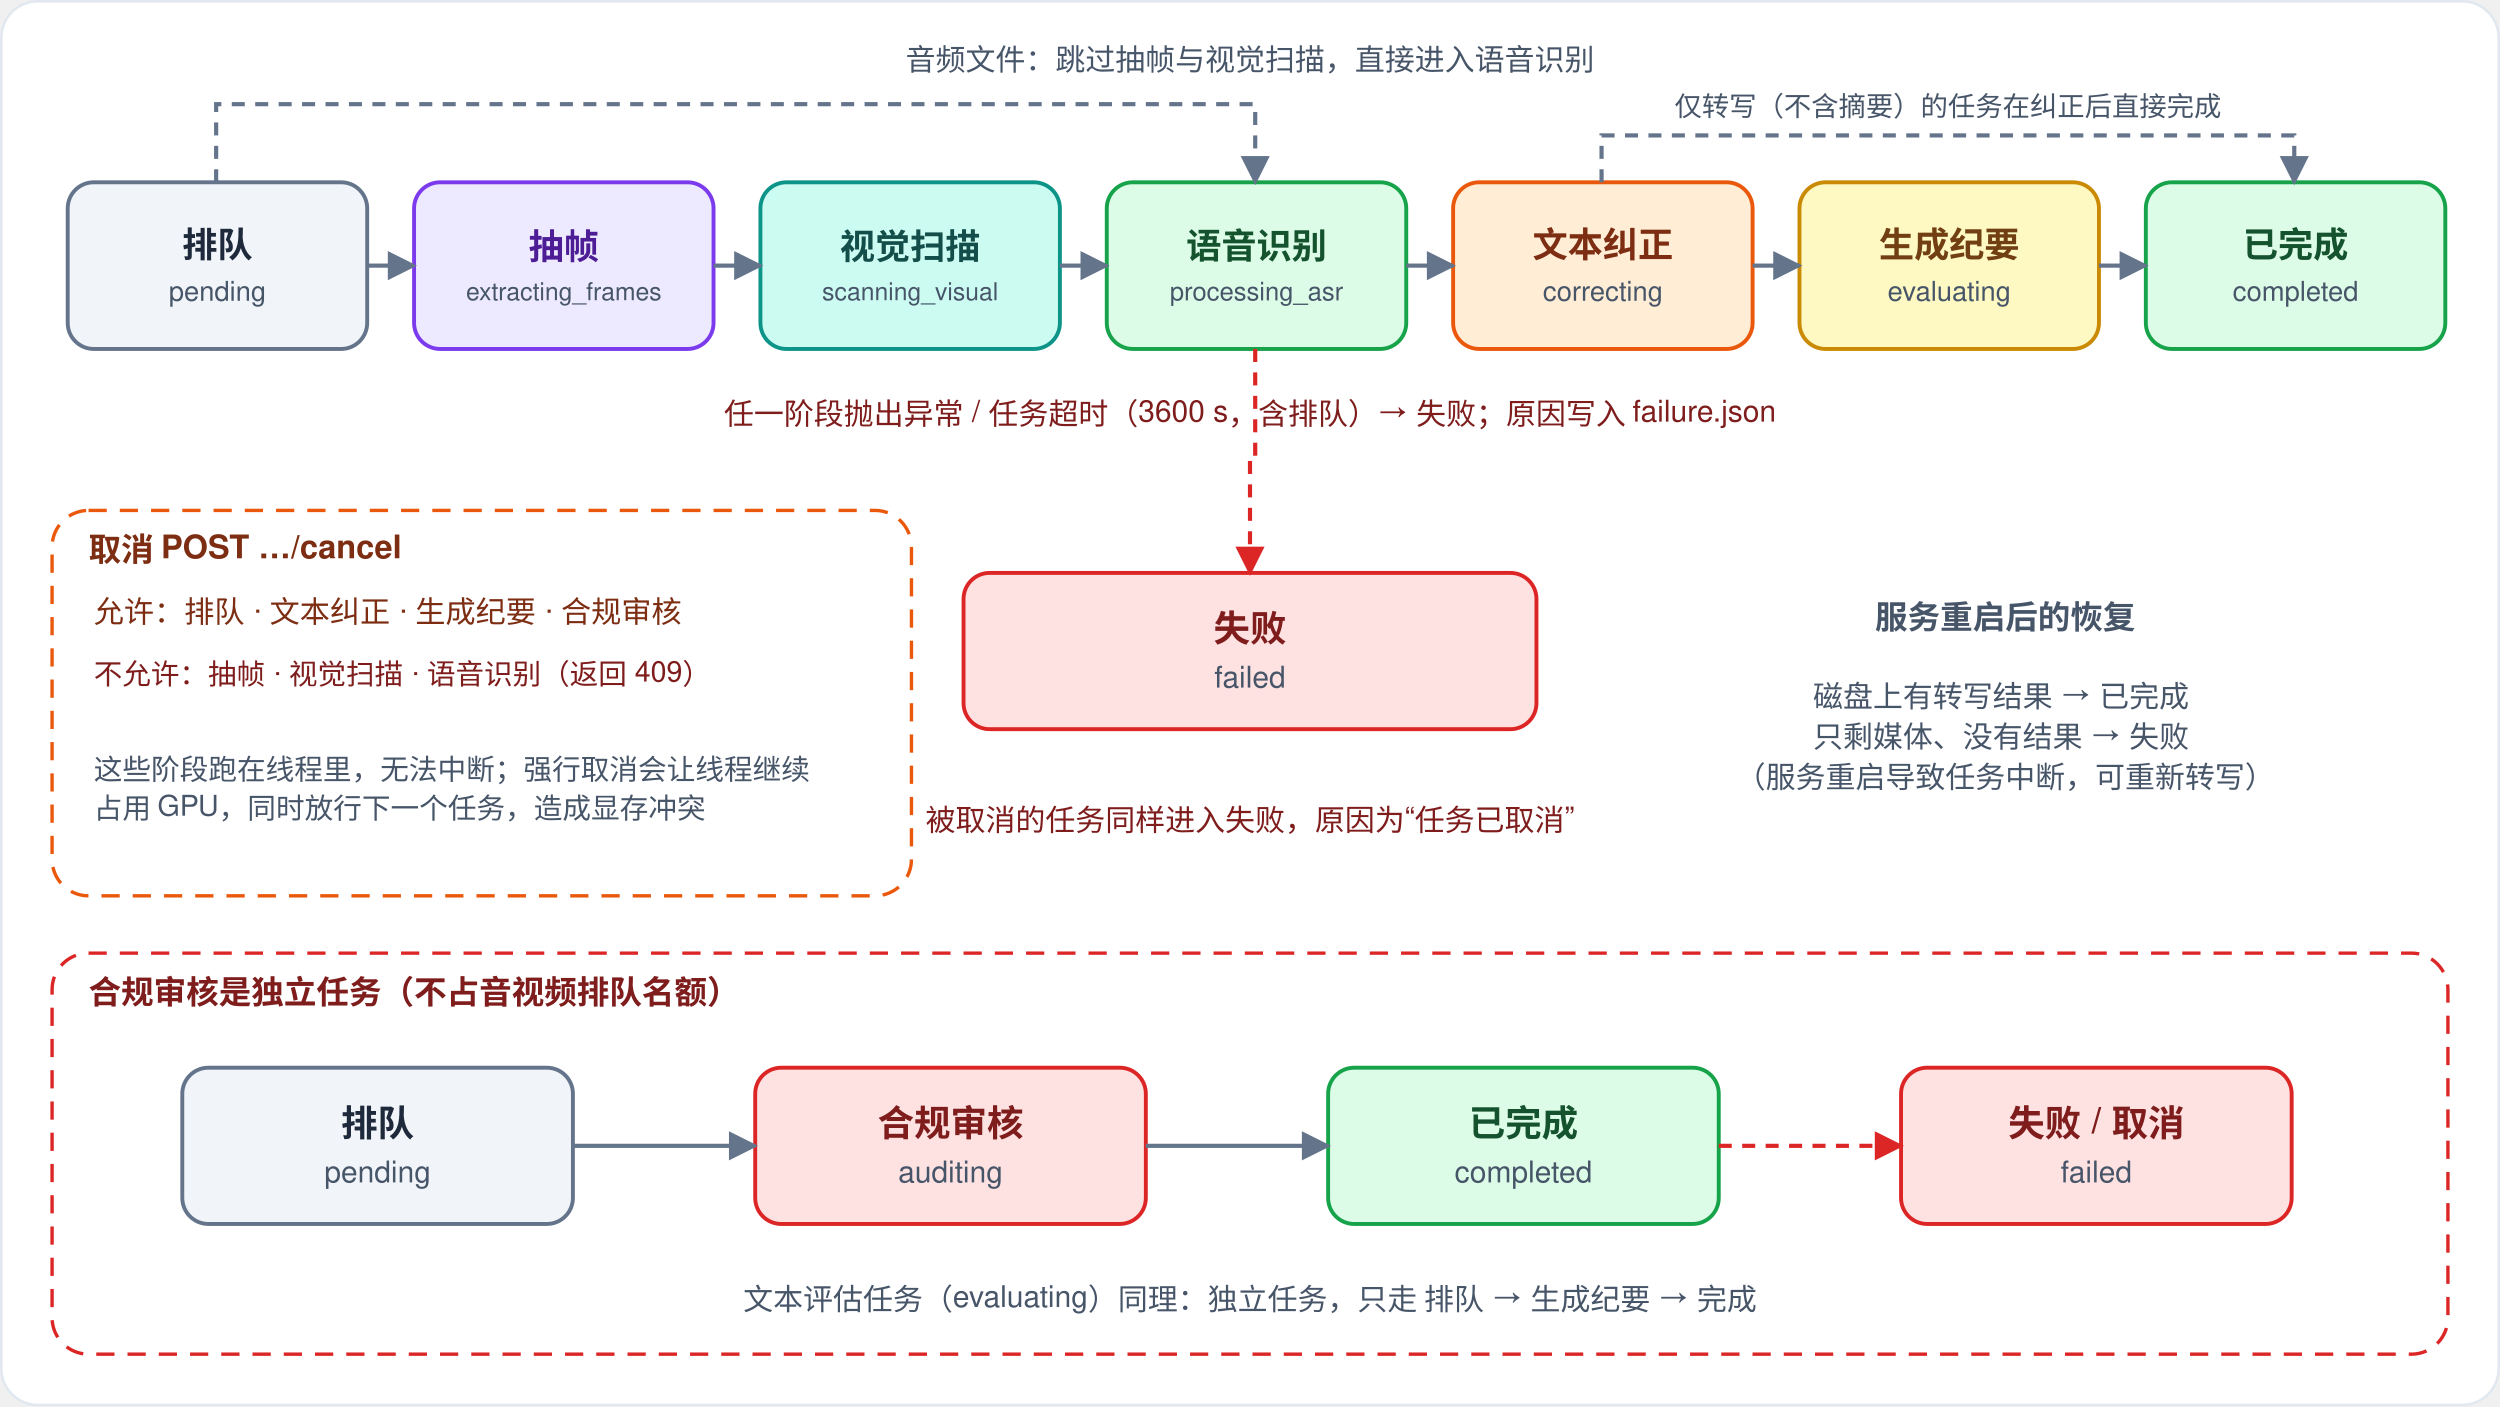
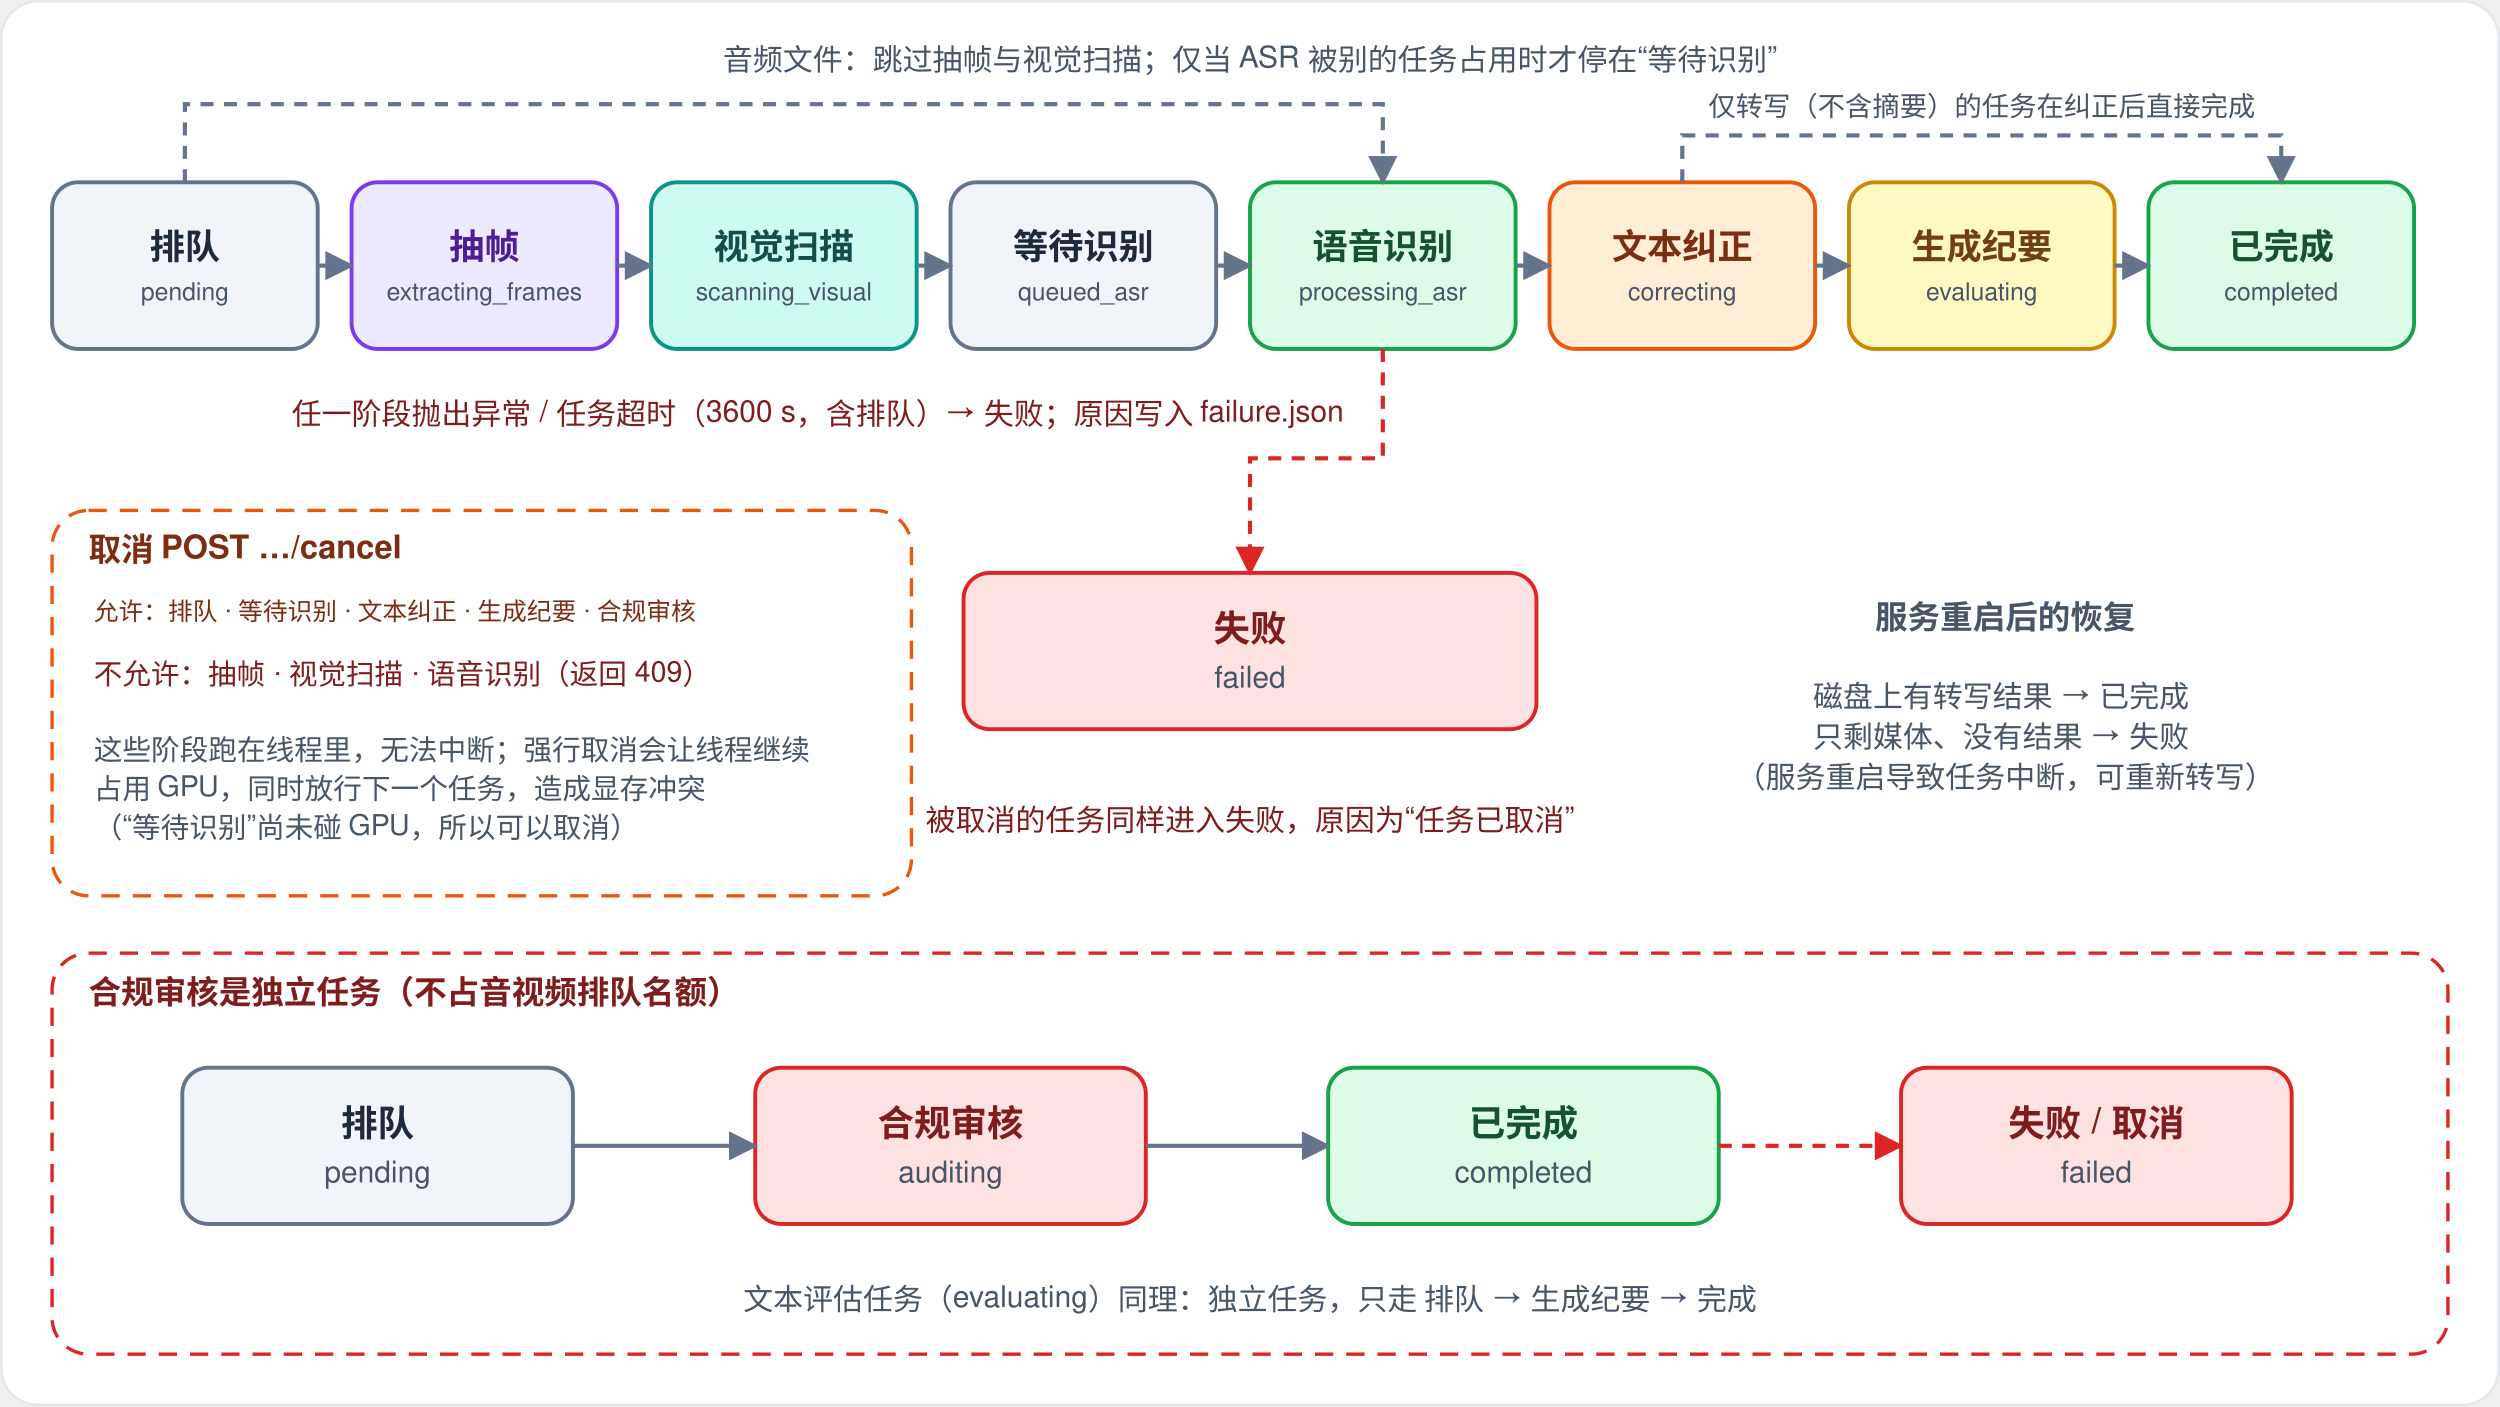
<svg xmlns="http://www.w3.org/2000/svg" viewBox="0 0 960 540" width="960" height="540" font-family="system-ui, -apple-system, 'Segoe UI', Helvetica, Arial, 'PingFang SC', 'Noto Sans CJK SC', 'Microsoft YaHei', sans-serif" role="img" aria-labelledby="t d">
  <defs>
    <marker id="m64748b" viewBox="0 0 10 10" refX="9" refY="5" markerWidth="7" markerHeight="7" orient="auto-start-reverse">
      <path d="M0,0 L10,5 L0,10 z" fill="#64748b" />
    </marker>
    <marker id="mdc2626" viewBox="0 0 10 10" refX="9" refY="5" markerWidth="7" markerHeight="7" orient="auto-start-reverse">
      <path d="M0,0 L10,5 L0,10 z" fill="#dc2626" />
    </marker>
  </defs>
  <rect x="0.5" y="0.5" width="959" height="539" rx="14" fill="#ffffff" stroke="#e2e8f0" />
-   <rect x="26" y="70" width="115" height="64" rx="10" fill="#f1f5f9" stroke="#64748b" stroke-width="1.5" />
-   <text x="83.5" y="92.9" font-size="13.5" text-anchor="middle" fill="#1e293b" font-weight="600" dominant-baseline="central">
-     <tspan x="83.5" dy="0.0">排队</tspan>
+   <rect x="20" y="70" width="102" height="64" rx="10" fill="#f1f5f9" stroke="#64748b" stroke-width="1.5" />
+   <text x="71.0" y="93.6" font-size="13.5" text-anchor="middle" fill="#1e293b" font-weight="600" dominant-baseline="central">
+     <tspan x="71.0" dy="0.0">排队</tspan>
  </text>
-   <text x="83.5" y="113.1" font-size="10.5" text-anchor="middle" fill="#475569" font-weight="normal" dominant-baseline="central">
-     <tspan x="83.5" dy="0.0">pending</tspan>
+   <text x="71.0" y="113.1" font-size="9.5" text-anchor="middle" fill="#475569" font-weight="normal" dominant-baseline="central">
+     <tspan x="71.0" dy="0.0">pending</tspan>
  </text>
-   <rect x="159" y="70" width="115" height="64" rx="10" fill="#ede9fe" stroke="#7c3aed" stroke-width="1.5" />
-   <text x="216.5" y="93.6" font-size="13.5" text-anchor="middle" fill="#4c1d95" font-weight="600" dominant-baseline="central">
-     <tspan x="216.5" dy="0.0">抽帧</tspan>
+   <rect x="135" y="70" width="102" height="64" rx="10" fill="#ede9fe" stroke="#7c3aed" stroke-width="1.5" />
+   <text x="186.0" y="93.6" font-size="13.5" text-anchor="middle" fill="#4c1d95" font-weight="600" dominant-baseline="central">
+     <tspan x="186.0" dy="0.0">抽帧</tspan>
  </text>
-   <text x="216.5" y="113.1" font-size="9.5" text-anchor="middle" fill="#475569" font-weight="normal" dominant-baseline="central">
-     <tspan x="216.5" dy="0.0">extracting_frames</tspan>
+   <text x="186.0" y="113.1" font-size="9.5" text-anchor="middle" fill="#475569" font-weight="normal" dominant-baseline="central">
+     <tspan x="186.0" dy="0.0">extracting_frames</tspan>
  </text>
-   <rect x="292" y="70" width="115" height="64" rx="10" fill="#ccfbf1" stroke="#0d9488" stroke-width="1.5" />
-   <text x="349.5" y="93.6" font-size="13.5" text-anchor="middle" fill="#134e4a" font-weight="600" dominant-baseline="central">
-     <tspan x="349.5" dy="0.0">视觉扫描</tspan>
+   <rect x="250" y="70" width="102" height="64" rx="10" fill="#ccfbf1" stroke="#0d9488" stroke-width="1.5" />
+   <text x="301.0" y="93.6" font-size="13.5" text-anchor="middle" fill="#134e4a" font-weight="600" dominant-baseline="central">
+     <tspan x="301.0" dy="0.0">视觉扫描</tspan>
  </text>
-   <text x="349.5" y="113.1" font-size="9.5" text-anchor="middle" fill="#475569" font-weight="normal" dominant-baseline="central">
-     <tspan x="349.5" dy="0.0">scanning_visual</tspan>
+   <text x="301.0" y="113.1" font-size="9.5" text-anchor="middle" fill="#475569" font-weight="normal" dominant-baseline="central">
+     <tspan x="301.0" dy="0.0">scanning_visual</tspan>
  </text>
-   <rect x="425" y="70" width="115" height="64" rx="10" fill="#dcfce7" stroke="#16a34a" stroke-width="1.5" />
-   <text x="482.5" y="93.4" font-size="13.5" text-anchor="middle" fill="#14532d" font-weight="600" dominant-baseline="central">
-     <tspan x="482.5" dy="0.0">语音识别</tspan>
+   <rect x="365" y="70" width="102" height="64" rx="10" fill="#f1f5f9" stroke="#64748b" stroke-width="1.5" />
+   <text x="416.0" y="93.6" font-size="13.5" text-anchor="middle" fill="#1e293b" font-weight="600" dominant-baseline="central">
+     <tspan x="416.0" dy="0.0">等待识别</tspan>
  </text>
-   <text x="482.5" y="113.1" font-size="9.821" text-anchor="middle" fill="#475569" font-weight="normal" dominant-baseline="central">
-     <tspan x="482.5" dy="0.0">processing_asr</tspan>
+   <text x="416.0" y="113.1" font-size="9.5" text-anchor="middle" fill="#475569" font-weight="normal" dominant-baseline="central">
+     <tspan x="416.0" dy="0.0">queued_asr</tspan>
  </text>
-   <rect x="558" y="70" width="115" height="64" rx="10" fill="#ffedd5" stroke="#ea580c" stroke-width="1.5" />
-   <text x="615.5" y="92.9" font-size="13.5" text-anchor="middle" fill="#7c2d12" font-weight="600" dominant-baseline="central">
-     <tspan x="615.5" dy="0.0">文本纠正</tspan>
+   <rect x="480" y="70" width="102" height="64" rx="10" fill="#dcfce7" stroke="#16a34a" stroke-width="1.5" />
+   <text x="531.0" y="93.6" font-size="13.5" text-anchor="middle" fill="#14532d" font-weight="600" dominant-baseline="central">
+     <tspan x="531.0" dy="0.0">语音识别</tspan>
  </text>
-   <text x="615.5" y="113.1" font-size="10.5" text-anchor="middle" fill="#475569" font-weight="normal" dominant-baseline="central">
-     <tspan x="615.5" dy="0.0">correcting</tspan>
+   <text x="531.0" y="113.1" font-size="9.5" text-anchor="middle" fill="#475569" font-weight="normal" dominant-baseline="central">
+     <tspan x="531.0" dy="0.0">processing_asr</tspan>
  </text>
-   <rect x="691" y="70" width="115" height="64" rx="10" fill="#fef9c3" stroke="#ca8a04" stroke-width="1.5" />
-   <text x="748.5" y="92.9" font-size="13.5" text-anchor="middle" fill="#713f12" font-weight="600" dominant-baseline="central">
-     <tspan x="748.5" dy="0.0">生成纪要</tspan>
+   <rect x="595" y="70" width="102" height="64" rx="10" fill="#ffedd5" stroke="#ea580c" stroke-width="1.5" />
+   <text x="646.0" y="93.6" font-size="13.5" text-anchor="middle" fill="#7c2d12" font-weight="600" dominant-baseline="central">
+     <tspan x="646.0" dy="0.0">文本纠正</tspan>
  </text>
-   <text x="748.5" y="113.1" font-size="10.5" text-anchor="middle" fill="#475569" font-weight="normal" dominant-baseline="central">
-     <tspan x="748.5" dy="0.0">evaluating</tspan>
+   <text x="646.0" y="113.1" font-size="9.5" text-anchor="middle" fill="#475569" font-weight="normal" dominant-baseline="central">
+     <tspan x="646.0" dy="0.0">correcting</tspan>
  </text>
-   <rect x="824" y="70" width="115" height="64" rx="10" fill="#dcfce7" stroke="#16a34a" stroke-width="1.5" />
-   <text x="881.5" y="92.9" font-size="13.5" text-anchor="middle" fill="#14532d" font-weight="600" dominant-baseline="central">
-     <tspan x="881.5" dy="0.0">已完成</tspan>
+   <rect x="710" y="70" width="102" height="64" rx="10" fill="#fef9c3" stroke="#ca8a04" stroke-width="1.5" />
+   <text x="761.0" y="93.6" font-size="13.5" text-anchor="middle" fill="#713f12" font-weight="600" dominant-baseline="central">
+     <tspan x="761.0" dy="0.0">生成纪要</tspan>
  </text>
-   <text x="881.5" y="113.1" font-size="10.5" text-anchor="middle" fill="#475569" font-weight="normal" dominant-baseline="central">
-     <tspan x="881.5" dy="0.0">completed</tspan>
+   <text x="761.0" y="113.1" font-size="9.5" text-anchor="middle" fill="#475569" font-weight="normal" dominant-baseline="central">
+     <tspan x="761.0" dy="0.0">evaluating</tspan>
  </text>
-   <path d="M141,102 L159,102" fill="none" stroke="#64748b" stroke-width="1.6" marker-end="url(#m64748b)" />
-   <path d="M274,102 L292,102" fill="none" stroke="#64748b" stroke-width="1.6" marker-end="url(#m64748b)" />
-   <path d="M407,102 L425,102" fill="none" stroke="#64748b" stroke-width="1.6" marker-end="url(#m64748b)" />
-   <path d="M540,102 L558,102" fill="none" stroke="#64748b" stroke-width="1.6" marker-end="url(#m64748b)" />
-   <path d="M673,102 L691,102" fill="none" stroke="#64748b" stroke-width="1.6" marker-end="url(#m64748b)" />
-   <path d="M806,102 L824,102" fill="none" stroke="#64748b" stroke-width="1.6" marker-end="url(#m64748b)" />
-   <path d="M83,70 L83,40 L482,40 L482,70" fill="none" stroke="#64748b" stroke-width="1.6" stroke-dasharray="5 4" marker-end="url(#m64748b)" />
+   <rect x="825" y="70" width="102" height="64" rx="10" fill="#dcfce7" stroke="#16a34a" stroke-width="1.5" />
+   <text x="876.0" y="93.6" font-size="13.5" text-anchor="middle" fill="#14532d" font-weight="600" dominant-baseline="central">
+     <tspan x="876.0" dy="0.0">已完成</tspan>
+   </text>
+   <text x="876.0" y="113.1" font-size="9.5" text-anchor="middle" fill="#475569" font-weight="normal" dominant-baseline="central">
+     <tspan x="876.0" dy="0.0">completed</tspan>
+   </text>
+   <path d="M122,102 L135,102" fill="none" stroke="#64748b" stroke-width="1.6" marker-end="url(#m64748b)" />
+   <path d="M237,102 L250,102" fill="none" stroke="#64748b" stroke-width="1.6" marker-end="url(#m64748b)" />
+   <path d="M352,102 L365,102" fill="none" stroke="#64748b" stroke-width="1.6" marker-end="url(#m64748b)" />
+   <path d="M467,102 L480,102" fill="none" stroke="#64748b" stroke-width="1.6" marker-end="url(#m64748b)" />
+   <path d="M582,102 L595,102" fill="none" stroke="#64748b" stroke-width="1.6" marker-end="url(#m64748b)" />
+   <path d="M697,102 L710,102" fill="none" stroke="#64748b" stroke-width="1.6" marker-end="url(#m64748b)" />
+   <path d="M812,102 L825,102" fill="none" stroke="#64748b" stroke-width="1.6" marker-end="url(#m64748b)" />
+   <path d="M71,70 L71,40 L531,40 L531,70" fill="none" stroke="#64748b" stroke-width="1.6" stroke-dasharray="5 4" marker-end="url(#m64748b)" />
  <text x="480" y="22.0" font-size="11.5" text-anchor="middle" fill="#475569" font-weight="normal" dominant-baseline="central">
-     <tspan x="480" dy="0.0">音频文件：跳过抽帧与视觉扫描，直接进入语音识别</tspan>
+     <tspan x="480" dy="0.0">音频文件：跳过抽帧与视觉扫描；仅当 ASR 被别的任务占用时才停在“等待识别”</tspan>
  </text>
-   <text x="748" y="40.0" font-size="10.5" text-anchor="middle" fill="#475569" font-weight="normal" dominant-baseline="central">
-     <tspan x="748" dy="0.0">仅转写（不含摘要）的任务在纠正后直接完成</tspan>
+   <text x="761" y="40.0" font-size="10.5" text-anchor="middle" fill="#475569" font-weight="normal" dominant-baseline="central">
+     <tspan x="761" dy="0.0">仅转写（不含摘要）的任务在纠正后直接完成</tspan>
  </text>
-   <path d="M615,70 L615,52 L881,52 L881,70" fill="none" stroke="#64748b" stroke-width="1.6" stroke-dasharray="5 4" marker-end="url(#m64748b)" />
+   <path d="M646,70 L646,52 L876,52 L876,70" fill="none" stroke="#64748b" stroke-width="1.6" stroke-dasharray="5 4" marker-end="url(#m64748b)" />
  <rect x="370" y="220" width="220" height="60" rx="10" fill="#fee2e2" stroke="#dc2626" stroke-width="1.5" />
  <text x="480.0" y="240.2" font-size="14" text-anchor="middle" fill="#7f1d1d" font-weight="600" dominant-baseline="central">
    <tspan x="480.0" dy="0.0">失败</tspan>
  </text>
  <text x="480.0" y="261.4" font-size="11.5" text-anchor="middle" fill="#475569" font-weight="normal" dominant-baseline="central">
    <tspan x="480.0" dy="0.0">failed</tspan>
  </text>
-   <path d="M482,134 L482,176 L480,176 L480,220" fill="none" stroke="#dc2626" stroke-width="1.6" stroke-dasharray="5 4" marker-end="url(#mdc2626)" />
-   <text x="480" y="158.0" font-size="11.5" text-anchor="middle" fill="#7f1d1d" font-weight="normal" dominant-baseline="central">
-     <tspan x="480" dy="0.0">任一阶段抛出异常 / 任务超时（3600 s，含排队）→ 失败；原因写入 failure.json</tspan>
+   <path d="M531,134 L531,176 L480,176 L480,220" fill="none" stroke="#dc2626" stroke-width="1.6" stroke-dasharray="5 4" marker-end="url(#mdc2626)" />
+   <text x="516" y="158.0" font-size="11.5" text-anchor="end" fill="#7f1d1d" font-weight="normal" dominant-baseline="central">
+     <tspan x="516" dy="0.0">任一阶段抛出异常 / 任务超时（3600 s，含排队）→ 失败；原因写入 failure.json</tspan>
  </text>
  <rect x="20" y="196" width="330" height="148" rx="14" fill="none" stroke="#ea580c" stroke-width="1.3" stroke-dasharray="7 5" />
  <text x="34" y="210.0" font-size="12.5" text-anchor="start" fill="#7c2d12" font-weight="600" dominant-baseline="central">
    <tspan x="34" dy="0.0">取消  POST …/cancel</tspan>
  </text>
-   <text x="36" y="234.0" font-size="11.574" text-anchor="start" fill="#7c2d12" font-weight="normal" dominant-baseline="central">
-     <tspan x="36" dy="0.0">允许：排队 · 文本纠正 · 生成纪要 · 合规审核</tspan>
+   <text x="36" y="234.0" font-size="9.5" text-anchor="start" fill="#7c2d12" font-weight="normal" dominant-baseline="central">
+     <tspan x="36" dy="0.0">允许：排队 · 等待识别 · 文本纠正 · 生成纪要 · 合规审核</tspan>
  </text>
  <text x="36" y="258.0" font-size="10.965" text-anchor="start" fill="#7f1d1d" font-weight="normal" dominant-baseline="central">
    <tspan x="36" dy="0.0">不允许：抽帧 · 视觉扫描 · 语音识别（返回 409）</tspan>
  </text>
-   <text x="36" y="294.6" font-size="11" text-anchor="start" fill="#475569" font-weight="normal" dominant-baseline="central">
+   <text x="36" y="287.1" font-size="11" text-anchor="start" fill="#475569" font-weight="normal" dominant-baseline="central">
    <tspan x="36" dy="0.0">这些阶段跑在线程里，无法中断；强行取消会让线程继续</tspan>
    <tspan x="36" dy="14.9">占用 GPU，同时放行下一个任务，造成显存冲突</tspan>
+     <tspan x="36" dy="14.9">（“等待识别”尚未碰 GPU，所以可以取消）</tspan>
  </text>
  <text x="480" y="314.0" font-size="11.5" text-anchor="middle" fill="#7f1d1d" font-weight="normal" dominant-baseline="central">
    <tspan x="480" dy="0.0">被取消的任务同样进入失败，原因为“任务已取消”</tspan>
  </text>
  <text x="770" y="236.0" font-size="12.5" text-anchor="middle" fill="#475569" font-weight="600" dominant-baseline="central">
    <tspan x="770" dy="0.0">服务重启后的恢复</tspan>
  </text>
  <text x="770" y="266.5" font-size="11.5" text-anchor="middle" fill="#475569" font-weight="normal" dominant-baseline="central">
    <tspan x="770" dy="0.0">磁盘上有转写结果 → 已完成</tspan>
    <tspan x="770" dy="15.5">只剩媒体、没有结果 → 失败</tspan>
    <tspan x="770" dy="15.5">（服务重启导致任务中断，可重新转写）</tspan>
  </text>
  <rect x="20" y="366" width="920" height="154" rx="14" fill="none" stroke="#dc2626" stroke-width="1.3" stroke-dasharray="7 5" />
  <text x="34" y="380.0" font-size="12.5" text-anchor="start" fill="#7f1d1d" font-weight="600" dominant-baseline="central">
    <tspan x="34" dy="0.0">合规审核是独立任务（不占音视频排队名额）</tspan>
  </text>
  <rect x="70" y="410" width="150" height="60" rx="10" fill="#f1f5f9" stroke="#64748b" stroke-width="1.5" />
  <text x="145.0" y="430.2" font-size="14" text-anchor="middle" fill="#1e293b" font-weight="600" dominant-baseline="central">
    <tspan x="145.0" dy="0.0">排队</tspan>
  </text>
  <text x="145.0" y="451.4" font-size="11.5" text-anchor="middle" fill="#475569" font-weight="normal" dominant-baseline="central">
    <tspan x="145.0" dy="0.0">pending</tspan>
  </text>
  <rect x="290" y="410" width="150" height="60" rx="10" fill="#fee2e2" stroke="#dc2626" stroke-width="1.5" />
  <text x="365.0" y="430.2" font-size="14" text-anchor="middle" fill="#7f1d1d" font-weight="600" dominant-baseline="central">
    <tspan x="365.0" dy="0.0">合规审核</tspan>
  </text>
  <text x="365.0" y="451.4" font-size="11.5" text-anchor="middle" fill="#475569" font-weight="normal" dominant-baseline="central">
    <tspan x="365.0" dy="0.0">auditing</tspan>
  </text>
  <rect x="510" y="410" width="150" height="60" rx="10" fill="#dcfce7" stroke="#16a34a" stroke-width="1.5" />
  <text x="585.0" y="430.2" font-size="14" text-anchor="middle" fill="#14532d" font-weight="600" dominant-baseline="central">
    <tspan x="585.0" dy="0.0">已完成</tspan>
  </text>
  <text x="585.0" y="451.4" font-size="11.5" text-anchor="middle" fill="#475569" font-weight="normal" dominant-baseline="central">
    <tspan x="585.0" dy="0.0">completed</tspan>
  </text>
  <rect x="730" y="410" width="150" height="60" rx="10" fill="#fee2e2" stroke="#dc2626" stroke-width="1.5" />
  <text x="805.0" y="430.2" font-size="14" text-anchor="middle" fill="#7f1d1d" font-weight="600" dominant-baseline="central">
    <tspan x="805.0" dy="0.0">失败 / 取消</tspan>
  </text>
  <text x="805.0" y="451.4" font-size="11.5" text-anchor="middle" fill="#475569" font-weight="normal" dominant-baseline="central">
    <tspan x="805.0" dy="0.0">failed</tspan>
  </text>
  <path d="M220,440 L290,440" fill="none" stroke="#64748b" stroke-width="1.6" marker-end="url(#m64748b)" />
  <path d="M440,440 L510,440" fill="none" stroke="#64748b" stroke-width="1.6" marker-end="url(#m64748b)" />
  <path d="M660,440 L730,440" fill="none" stroke="#dc2626" stroke-width="1.6" stroke-dasharray="5 4" marker-end="url(#mdc2626)" />
  <text x="480" y="498.0" font-size="11.5" text-anchor="middle" fill="#475569" font-weight="normal" dominant-baseline="central">
    <tspan x="480" dy="0.0">文本评估任务（evaluating）同理：独立任务，只走 排队 → 生成纪要 → 完成</tspan>
  </text>
</svg>
